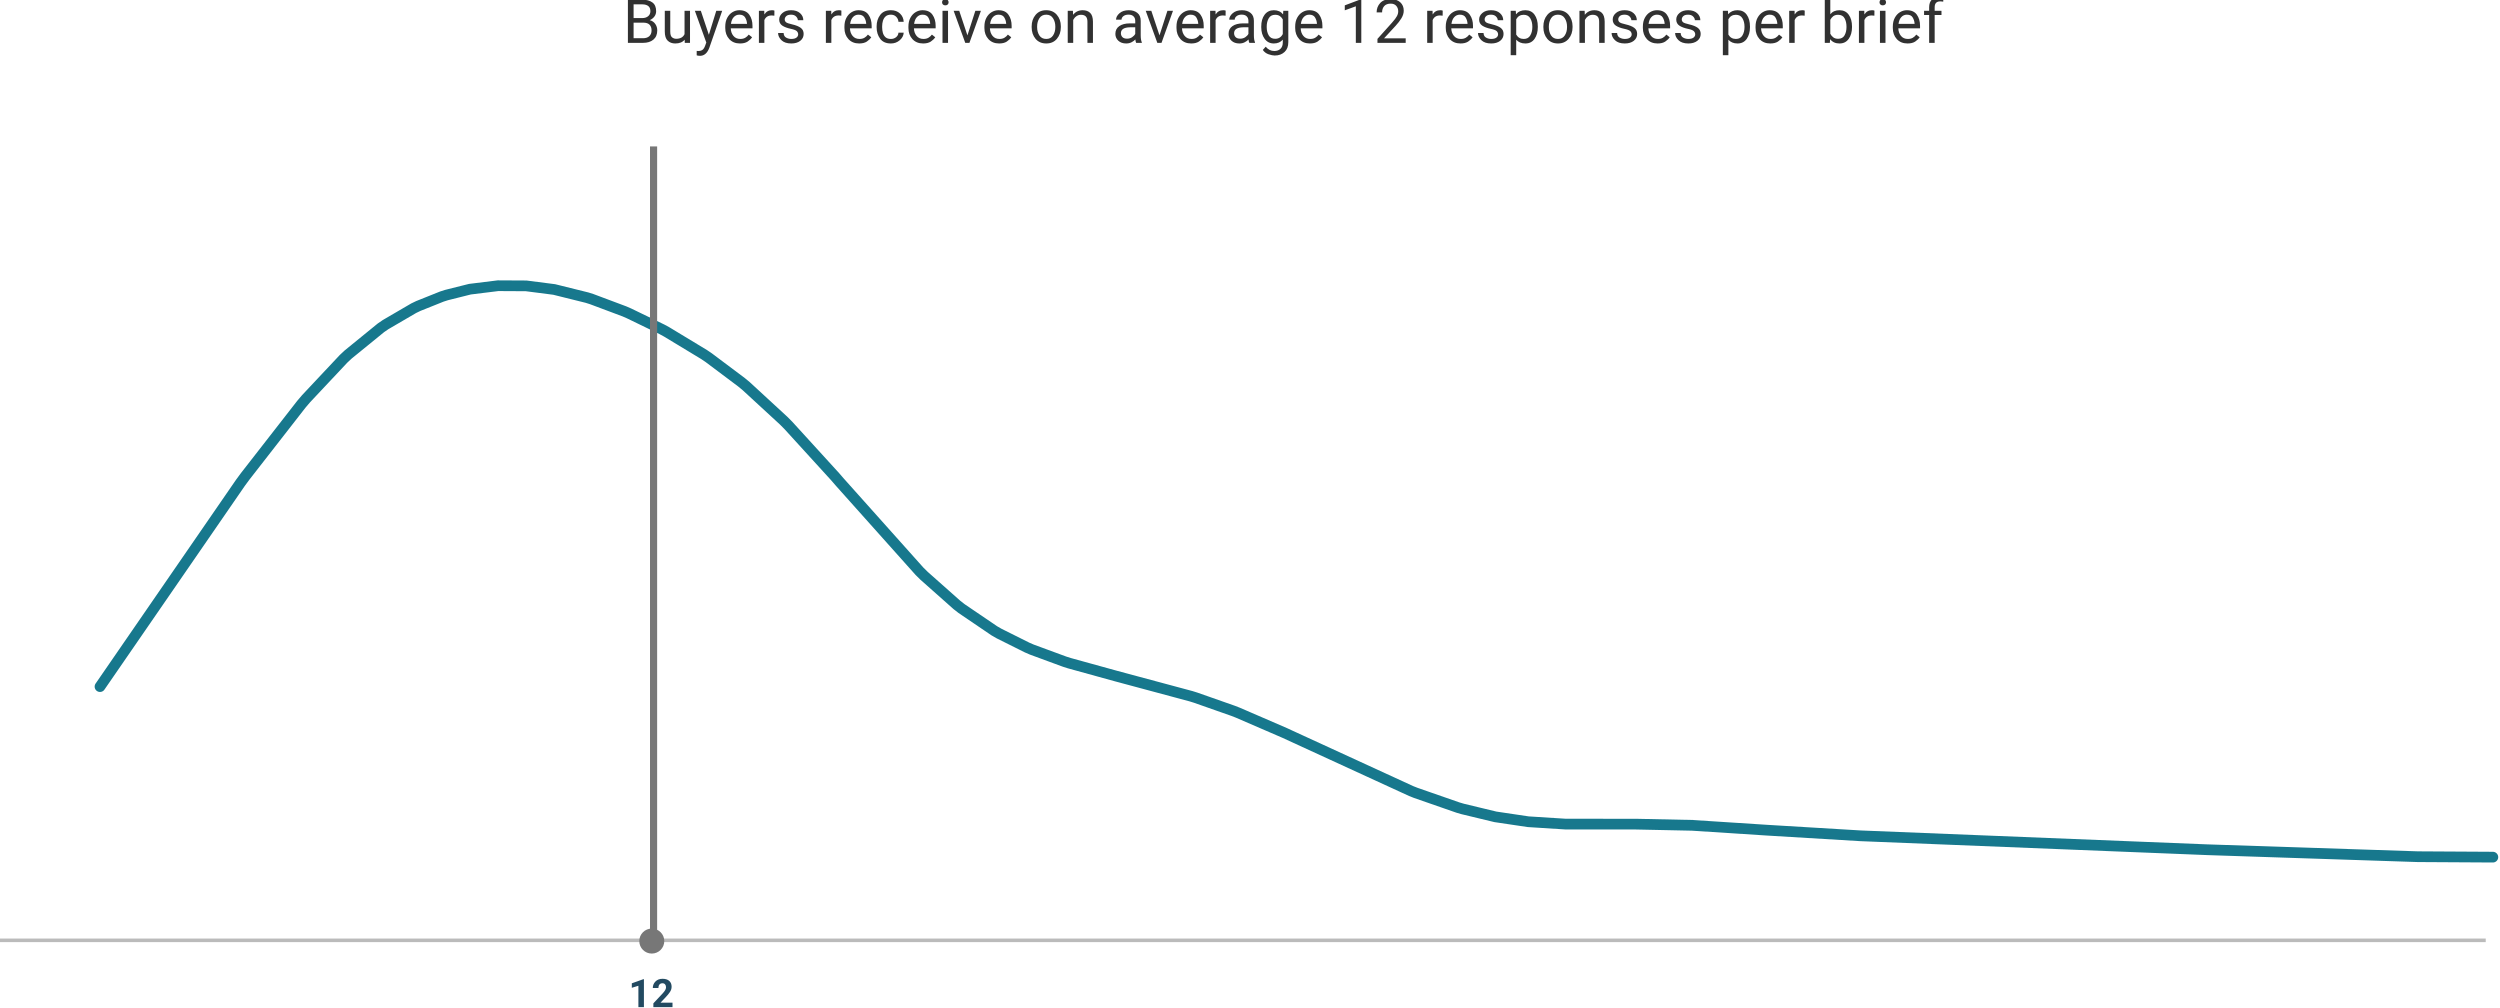
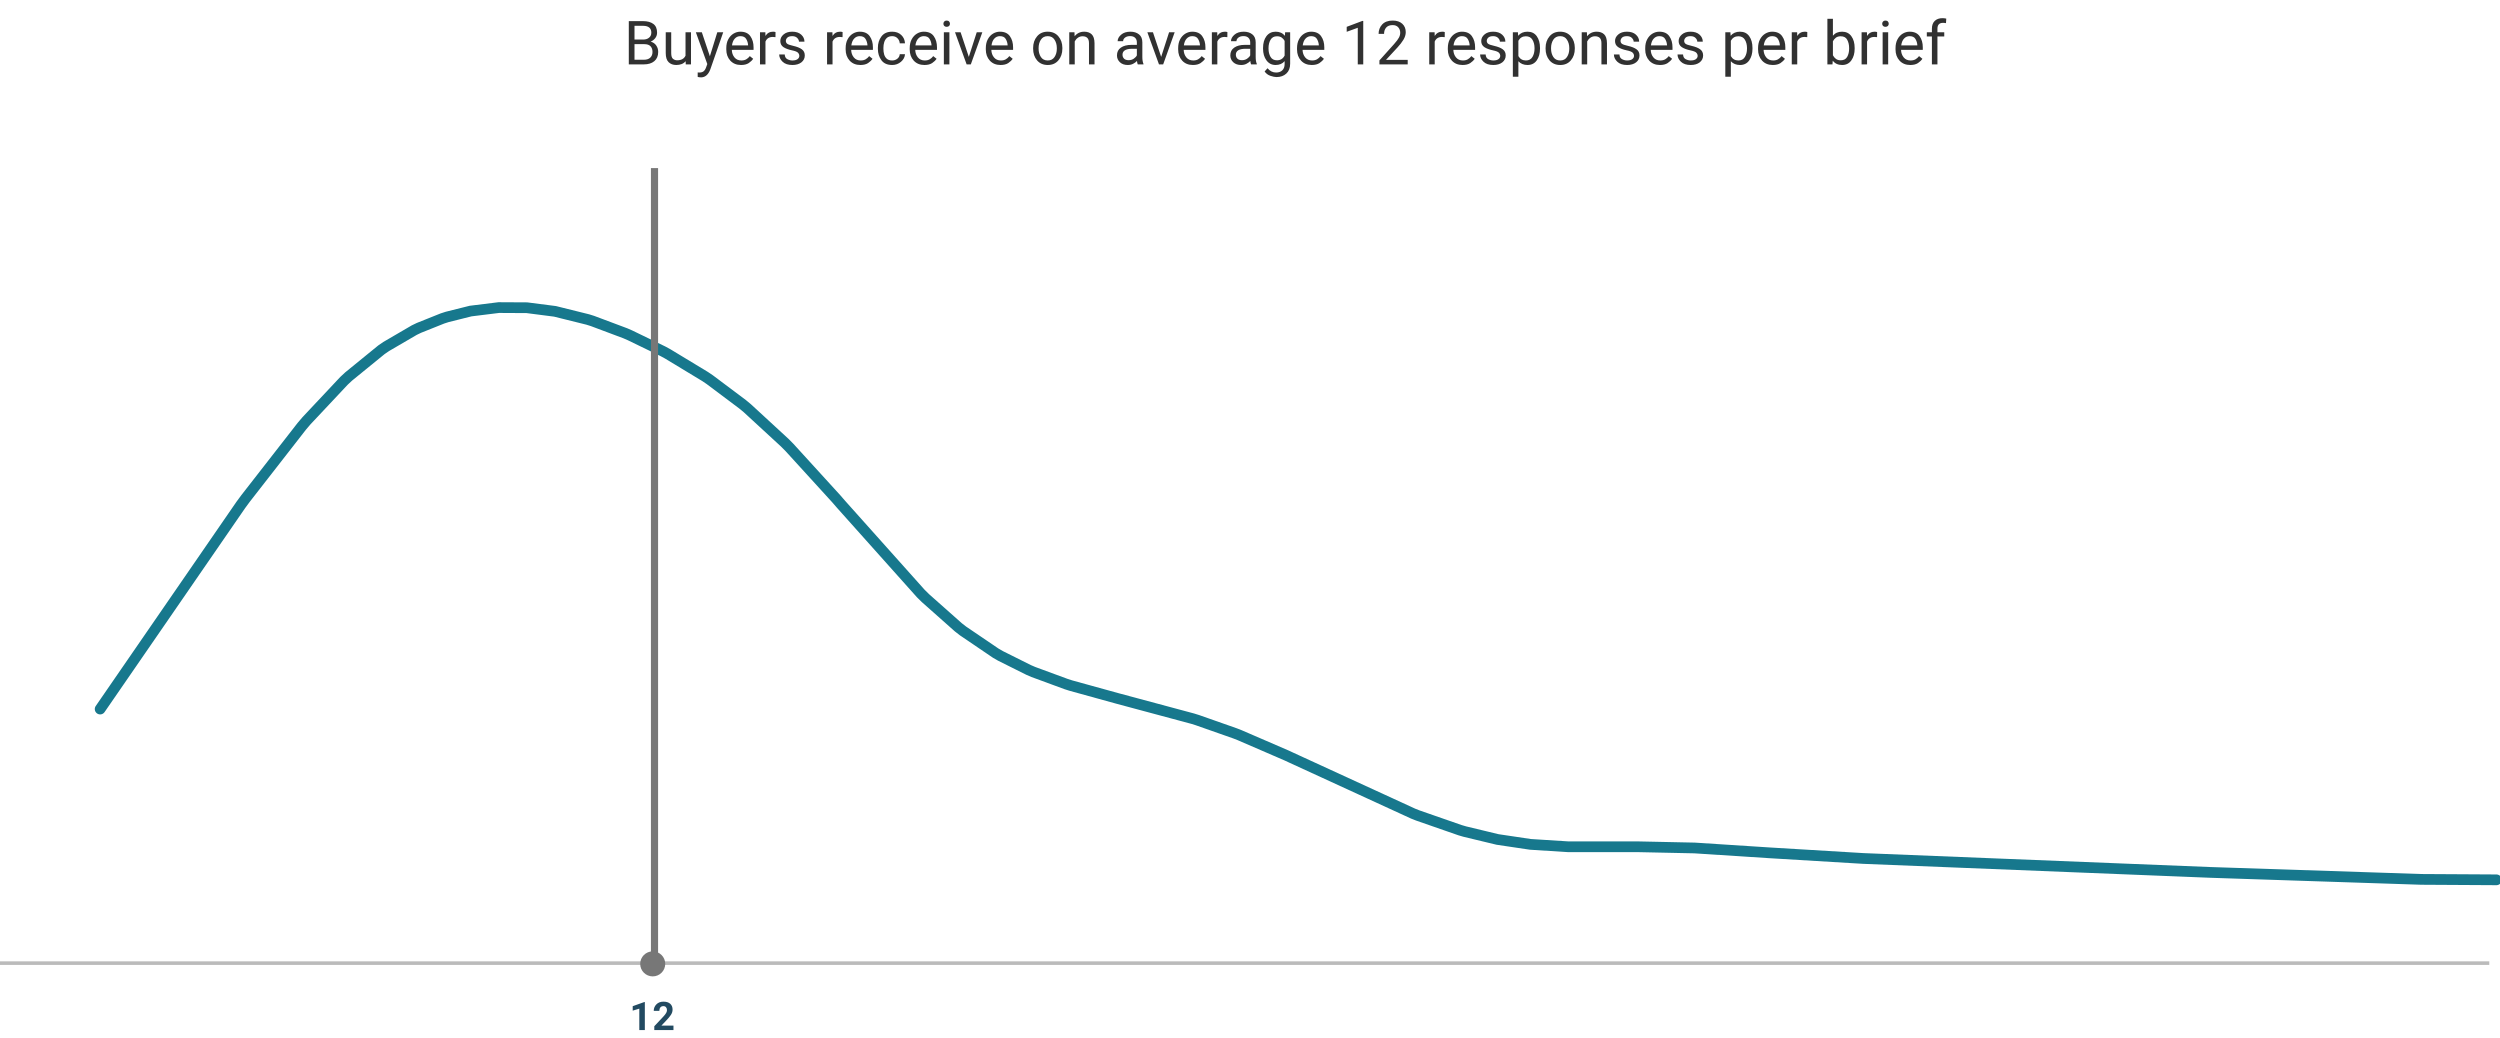
- <svg xmlns="http://www.w3.org/2000/svg" font-family="-apple-system, BlinkMacSystemFont, &quot;Segoe UI&quot;, Roboto, Helvetica, Arial, sans-serif, &quot;Apple Color Emoji&quot;, &quot;Segoe UI Emoji&quot;, &quot;Segoe UI Symbol&quot;" width="700px" height="282px" viewBox="0 0 700 282" version="1.1">
+ <svg xmlns="http://www.w3.org/2000/svg" font-family="-apple-system, BlinkMacSystemFont, &quot;Segoe UI&quot;, Roboto, Helvetica, Arial, sans-serif, &quot;Apple Color Emoji&quot;, &quot;Segoe UI Emoji&quot;, &quot;Segoe UI Symbol&quot;" width="699px" height="290px" viewBox="0 0 699 290" version="1.1" style="background: #FFFFFF;">
  <defs />
-   <g id="Jan-monthly-report-greater-than-768px" stroke="none" stroke-width="1" fill="none" fill-rule="evenodd" transform="translate(-339, -2586)">
-     <g id="768-average-seller-response" transform="translate(339, 2580)">
+   <g id="Symbols" stroke="none" stroke-width="1" fill="none" fill-rule="evenodd">
+     <g id="768-average-seller-response">
      <text id="Buyers-receive-on-av" font-size="17" font-weight="normal" line-spacing="26" fill="#313131">
        <tspan x="174.407" y="18">Buyers receive on average 12 responses per brief</tspan>
      </text>
-       <g id="Group-11" stroke-width="1" fill-rule="evenodd" transform="translate(0, 47)">
+       <g id="Group-11" transform="translate(0, 47)">
        <polyline id="Shape" stroke="#17788D" stroke-width="3" stroke-linecap="round" points="28 151.252 67.332 94.172 68.645 92.389 84.382 72.187 85.696 70.643 96.18 59.481 97.493 58.255 106.664 50.784 107.977 49.884 115.846 45.293 117.159 44.663 123.714 42.039 125.028 41.615 131.583 39.973 139.451 39 147.32 39.043 155.178 40.054 164.359 42.335 165.673 42.751 174.855 46.193 176.157 46.763 185.339 51.212 186.652 51.924 197.136 58.268 198.449 59.155 207.631 66.044 208.945 67.133 219.429 76.79 220.742 78.115 233.852 92.496 235.166 94.014 257.447 118.944 258.76 120.239 267.942 128.388 269.256 129.412 278.426 135.636 279.74 136.391 287.608 140.321 288.922 140.887 298.092 144.265 299.406 144.685 312.516 148.307 333.496 153.944 334.809 154.356 345.304 158.046 346.606 158.556 359.717 164.227 361.03 164.836 395.12 180.495 396.433 181.014 408.231 185.12 409.544 185.506 418.726 187.718 427.908 189.085 438.392 189.75 458.058 189.758 473.795 190.093 494.774 191.451 520.995 193.029 618.023 196.925 677.021 198.876 698 199" />
        <g id="Group-7-Copy" transform="translate(0, 221)" stroke="#BBBBBB">
          <path d="M0,1.292 L696.003,1.292" id="Shape" />
        </g>
        <path d="M183,1 L183,223.085" id="Line-3-Copy" stroke="#777777" stroke-width="2" stroke-linecap="square" />
        <text id="12" font-size="11" font-weight="bold" letter-spacing="0.1" fill="#224A61">
          <tspan x="176" y="241">12</tspan>
        </text>
        <circle id="Oval-22-Copy" fill="#777777" cx="182.5" cy="222.5" r="3.5" />
      </g>
    </g>
  </g>
</svg>
